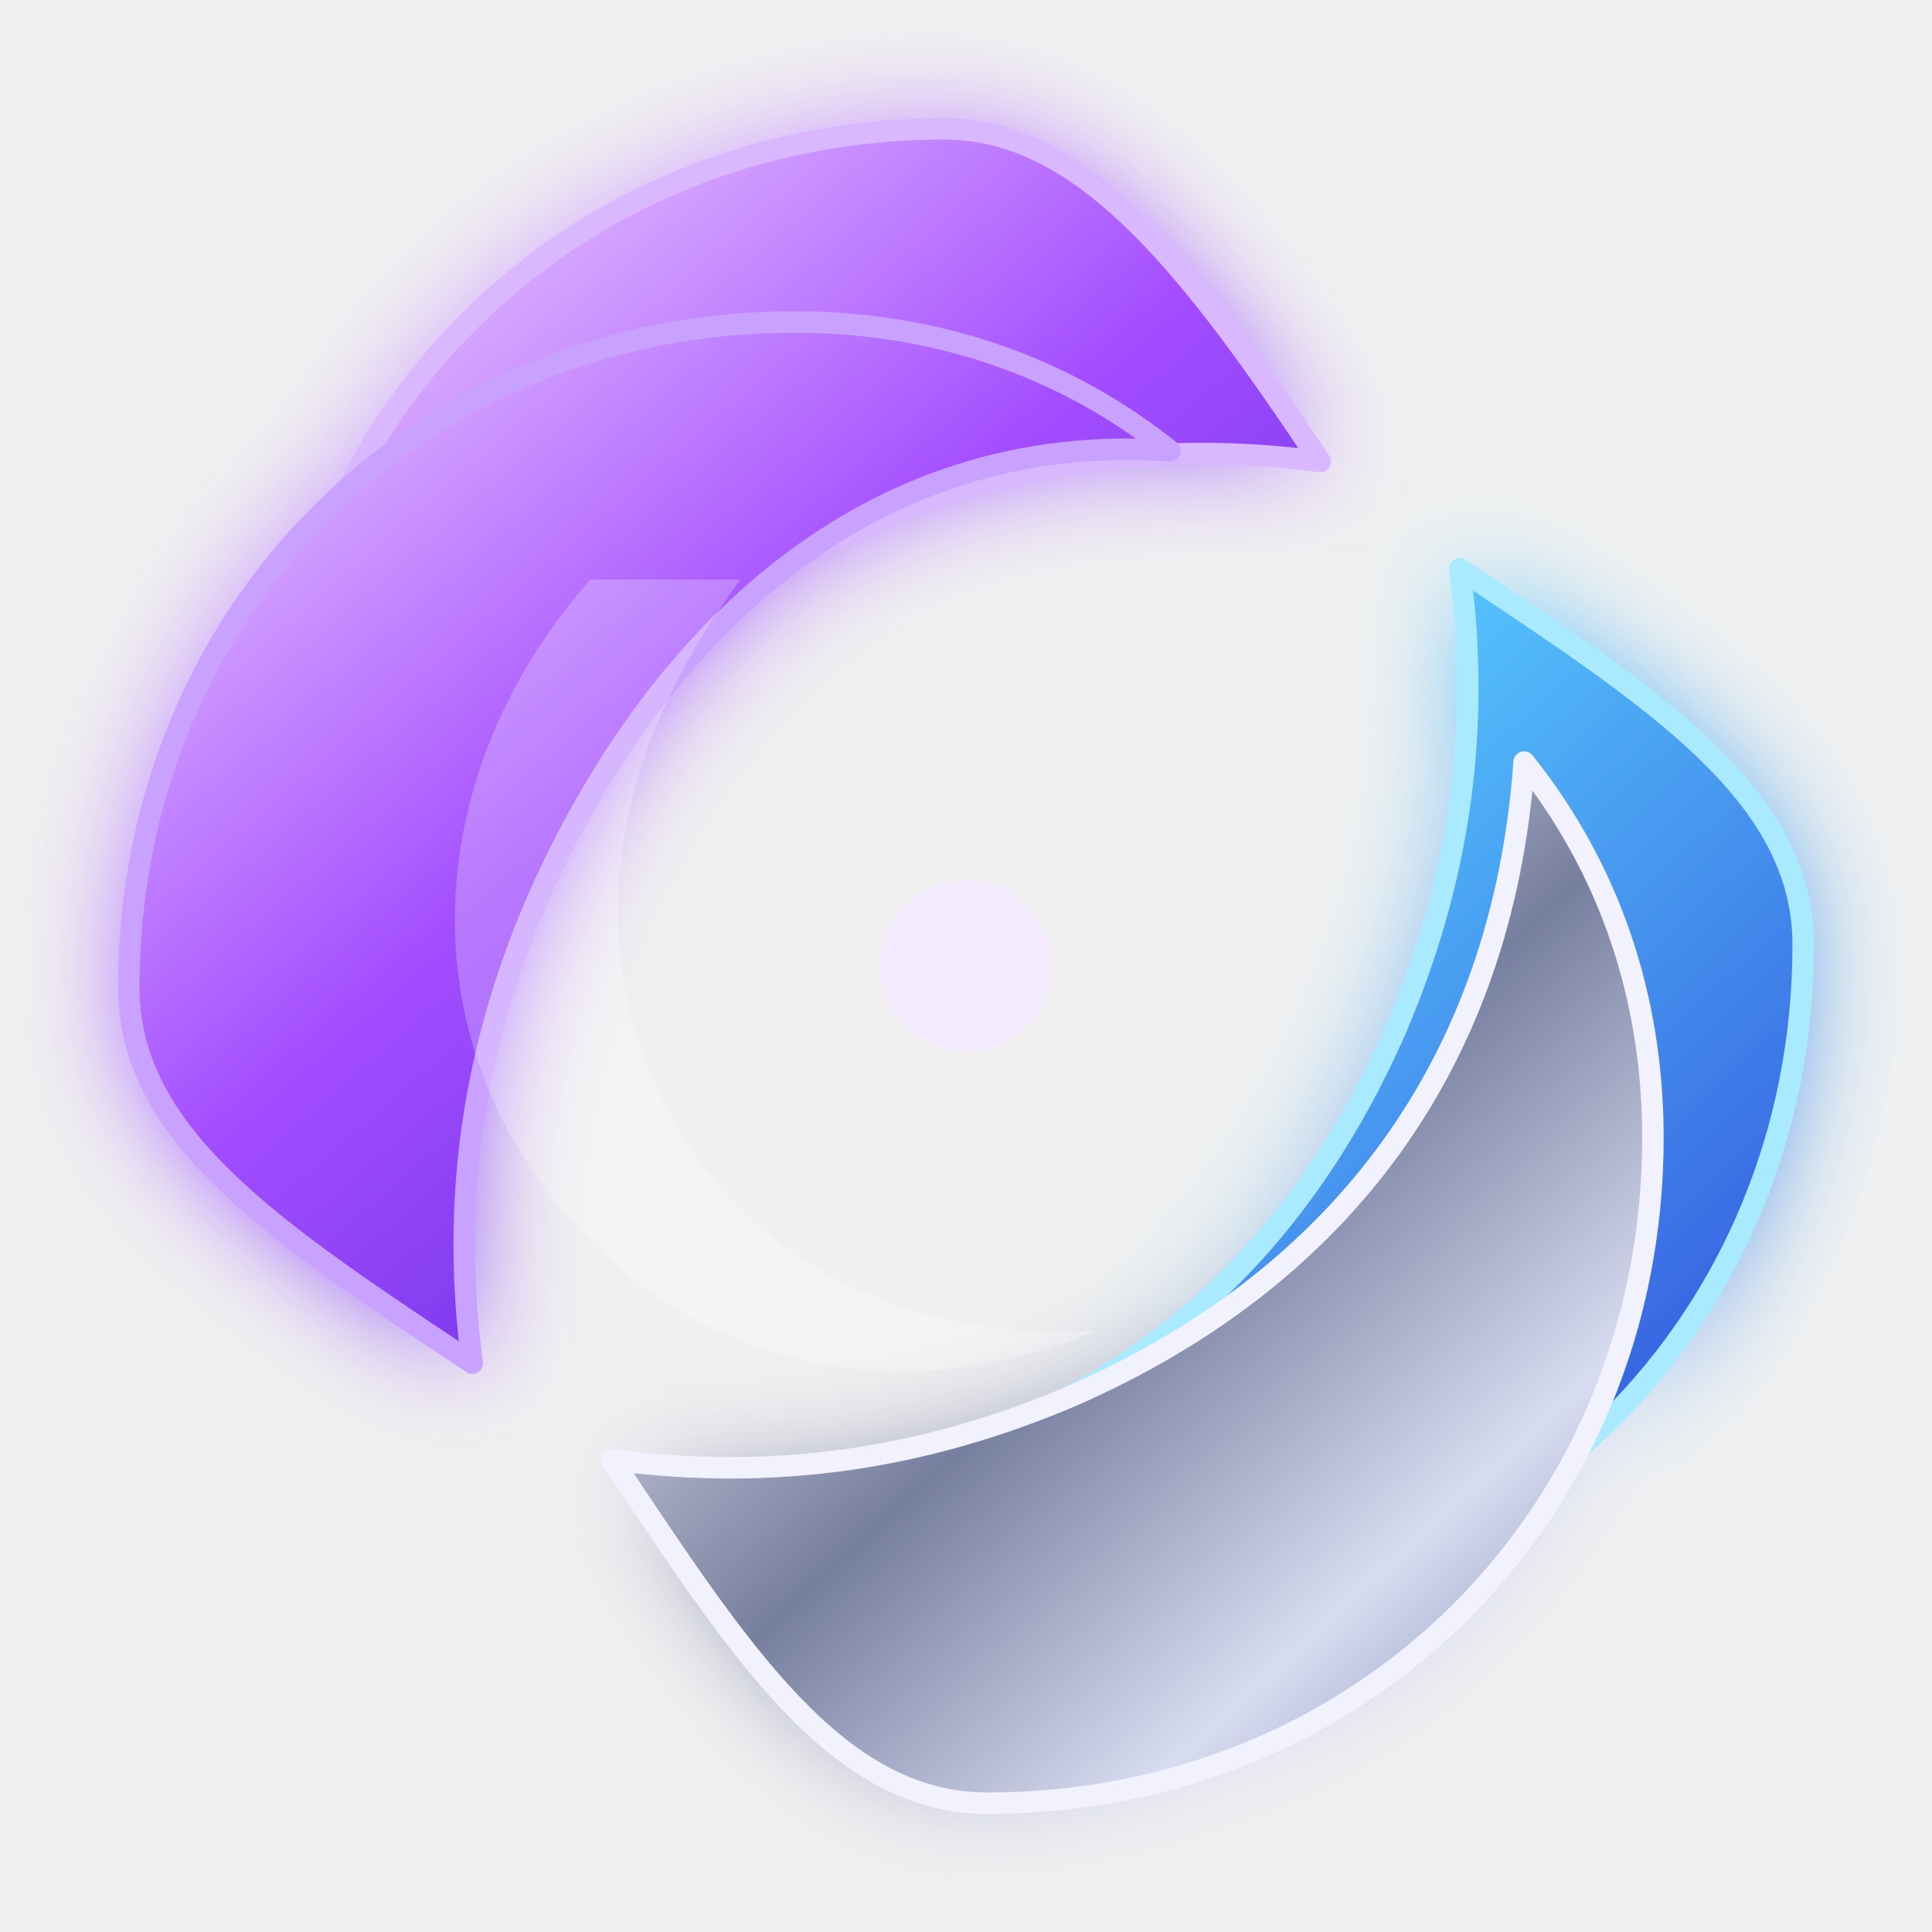
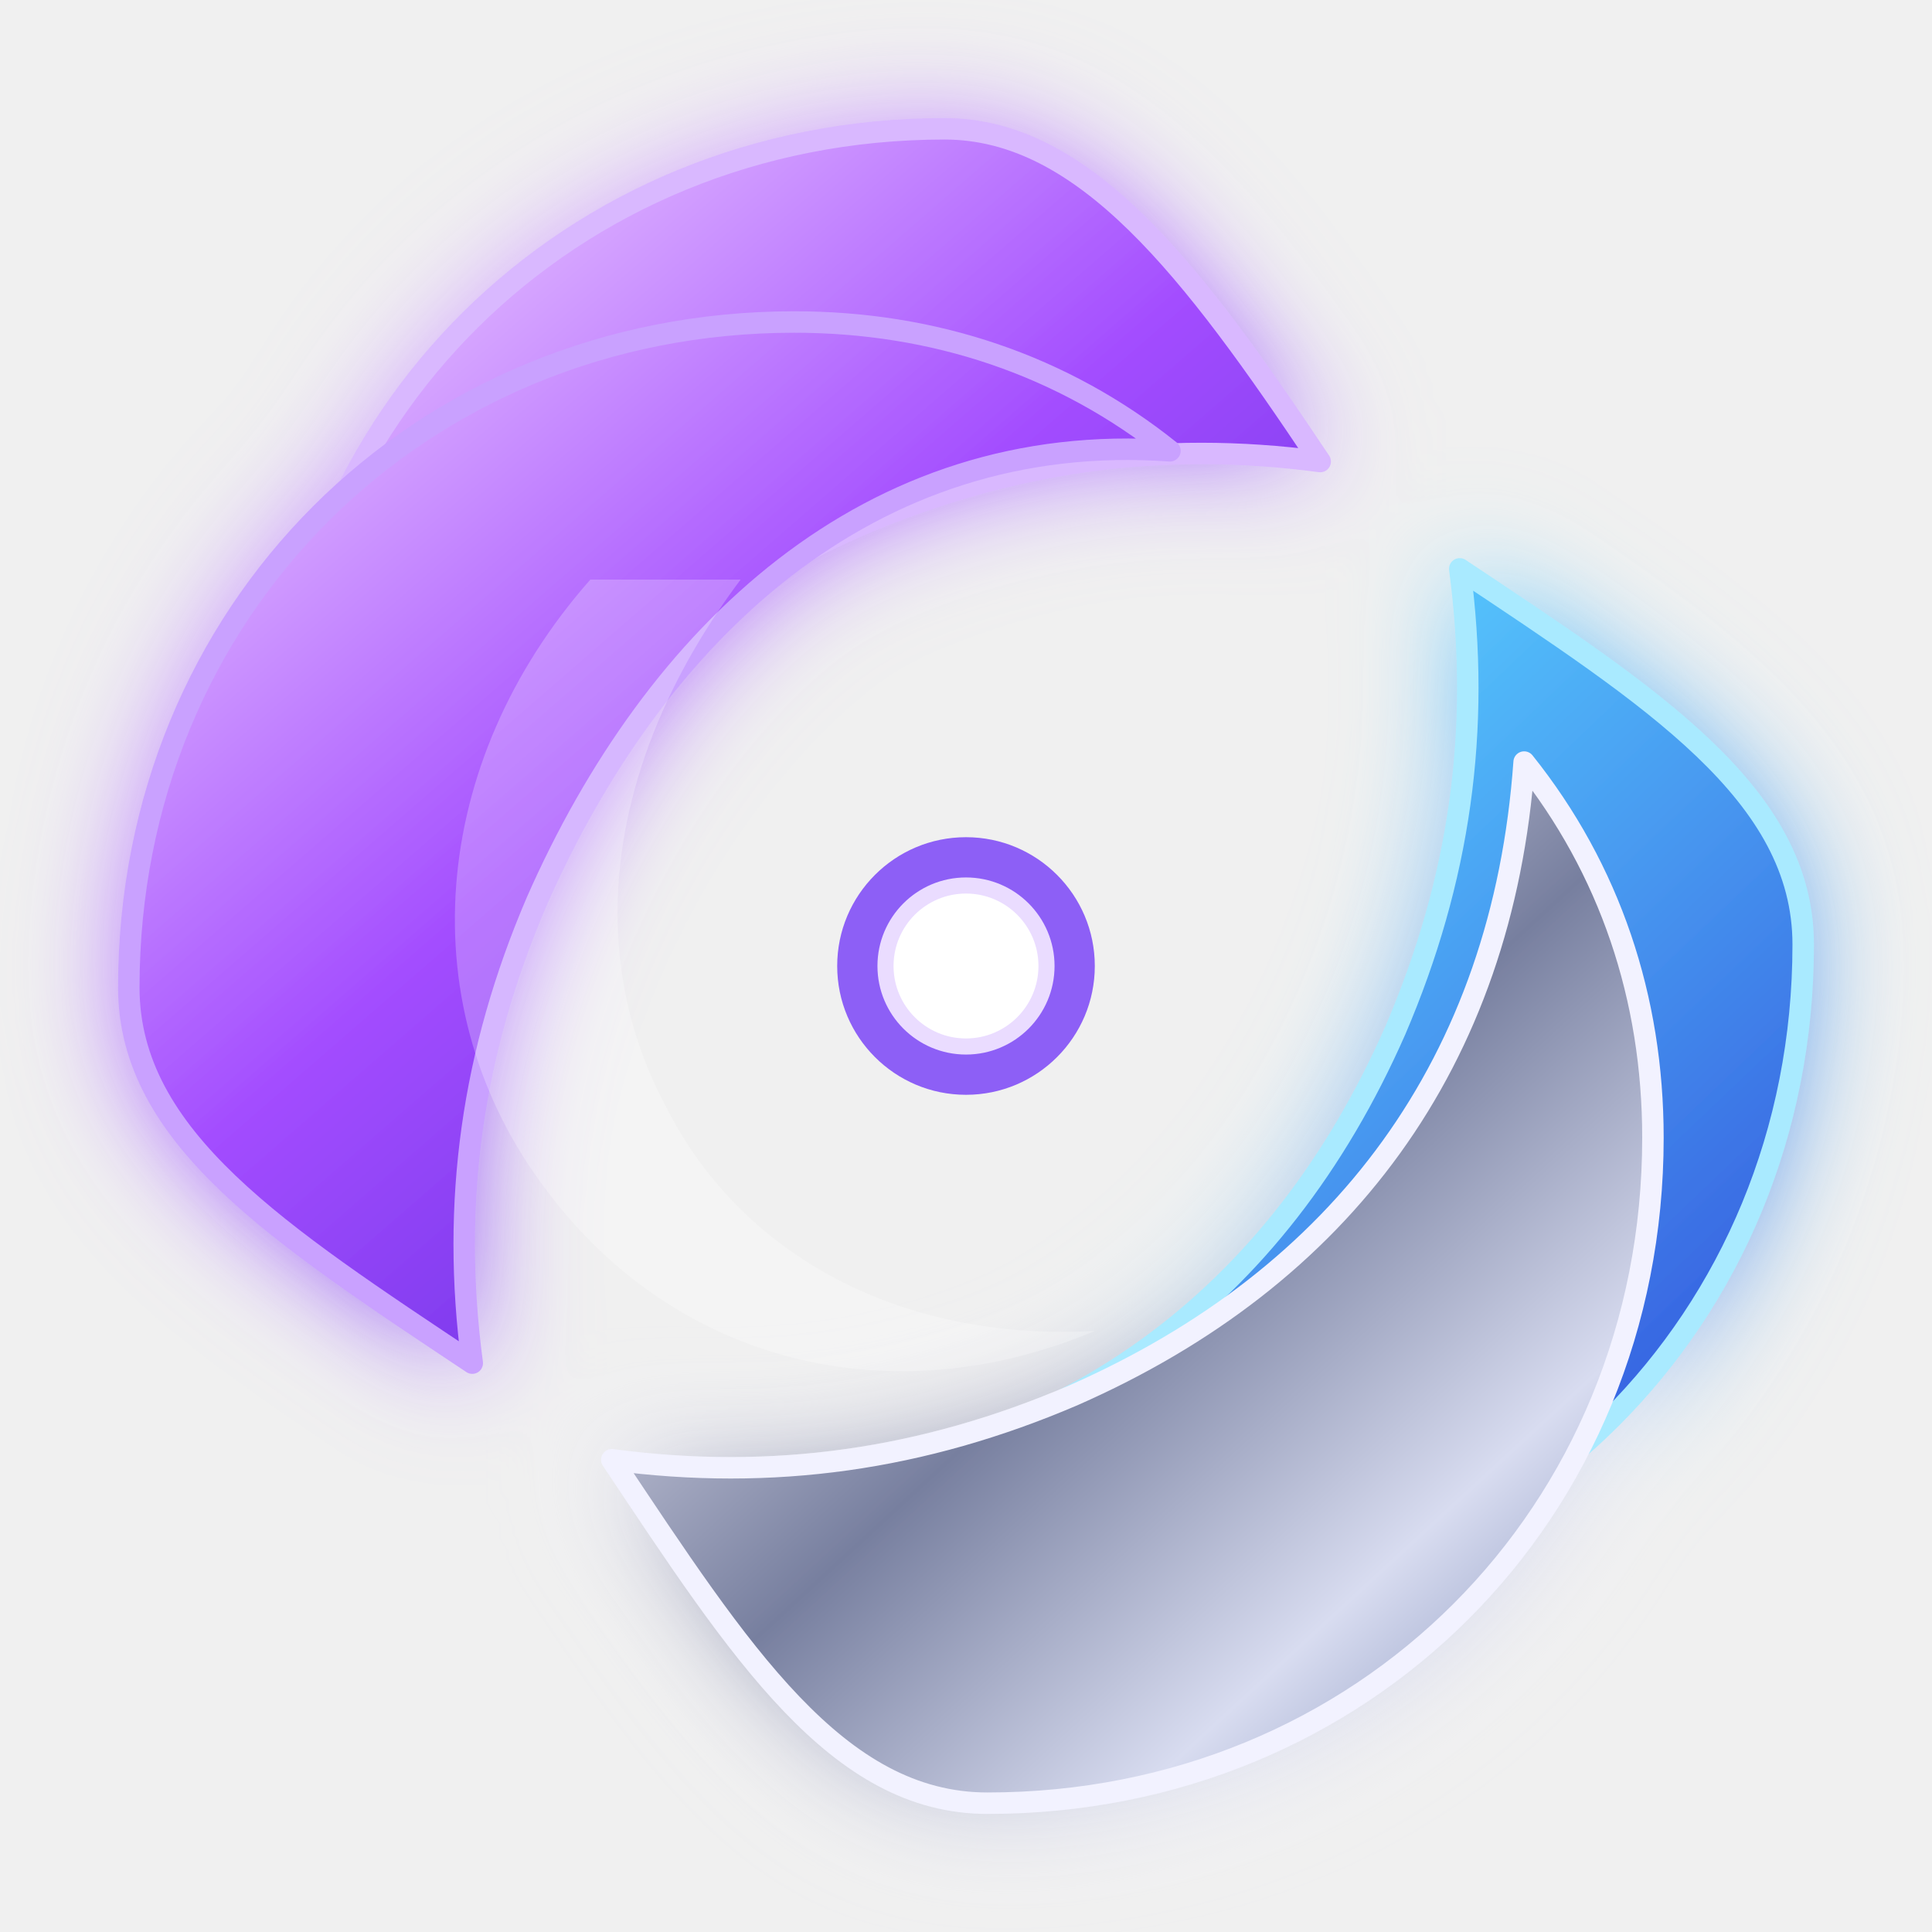
<svg xmlns="http://www.w3.org/2000/svg" viewBox="0 0 180 180" role="img" aria-labelledby="title">
  <defs>
    <linearGradient id="chrome" x1="18" y1="14" x2="157" y2="165" gradientUnits="userSpaceOnUse">
      <stop stop-color="#fff" />
      <stop offset=".2" stop-color="#aeb8d0" />
      <stop offset=".43" stop-color="#f8f6ff" />
      <stop offset=".67" stop-color="#777f9f" />
      <stop offset=".84" stop-color="#d8dcf0" />
      <stop offset="1" stop-color="#6576a7" />
    </linearGradient>
    <linearGradient id="violet" x1="25" y1="15" x2="151" y2="160" gradientUnits="userSpaceOnUse">
      <stop stop-color="#f3d8ff" />
      <stop offset=".34" stop-color="#a34dff" />
      <stop offset=".7" stop-color="#5426d9" />
      <stop offset="1" stop-color="#168cff" />
    </linearGradient>
    <linearGradient id="blue" x1="30" y1="28" x2="150" y2="154" gradientUnits="userSpaceOnUse">
      <stop stop-color="#e5faff" />
      <stop offset=".48" stop-color="#58cfff" />
      <stop offset="1" stop-color="#3150dc" />
    </linearGradient>
    <filter id="glow" x="-40%" y="-40%" width="180%" height="180%">
      <feGaussianBlur stdDeviation="5" result="b" />
      <feMerge>
        <feMergeNode in="b" />
        <feMergeNode in="SourceGraphic" />
      </feMerge>
    </filter>
  </defs>
  <g filter="url(#glow)" stroke-linejoin="round">
    <path d="M88 12C53 12 26 39 26 73c0 13 4 25 12 35 2-28 17-48 42-59 14-6 28-8 43-6C111 25 101 12 88 12Z" fill="url(#violet)" stroke="#d9b8ff" stroke-width="2" />
    <path d="M168 88c0 35-27 62-62 62-13 0-25-4-35-12 28-2 48-17 59-42 6-14 8-28 6-43 18 12 32 21 32 35Z" fill="url(#blue)" stroke="#a9eaff" stroke-width="2" />
    <path d="M92 168c35 0 62-27 62-62 0-13-4-25-12-35-2 28-17 48-42 59-14 6-28 8-43 6 12 18 21 32 35 32Z" fill="url(#chrome)" stroke="#f2f2ff" stroke-width="2" />
    <path d="M12 92c0-35 27-62 62-62 13 0 25 4 35 12-28-2-48 17-59 42-6 14-8 28-6 43C26 115 12 106 12 92Z" fill="url(#violet)" stroke="#c9a1ff" stroke-width="2" />
  </g>
  <path d="M55 54c-15 17-17 40-4 57 12 16 32 21 51 13-18 1-33-7-40-21-8-15-5-33 7-49Z" fill="#fff" opacity=".24" />
-   <circle cx="90" cy="90" r="8" fill="#f4eaff" opacity=".95" />
+   <circle cx="90" cy="90" r="12" fill="#8b5cf6" opacity=".98" />
+   <circle cx="90" cy="90" r="7.5" fill="#ffffff" stroke="#eadcff" stroke-width="1.5" />
</svg>
